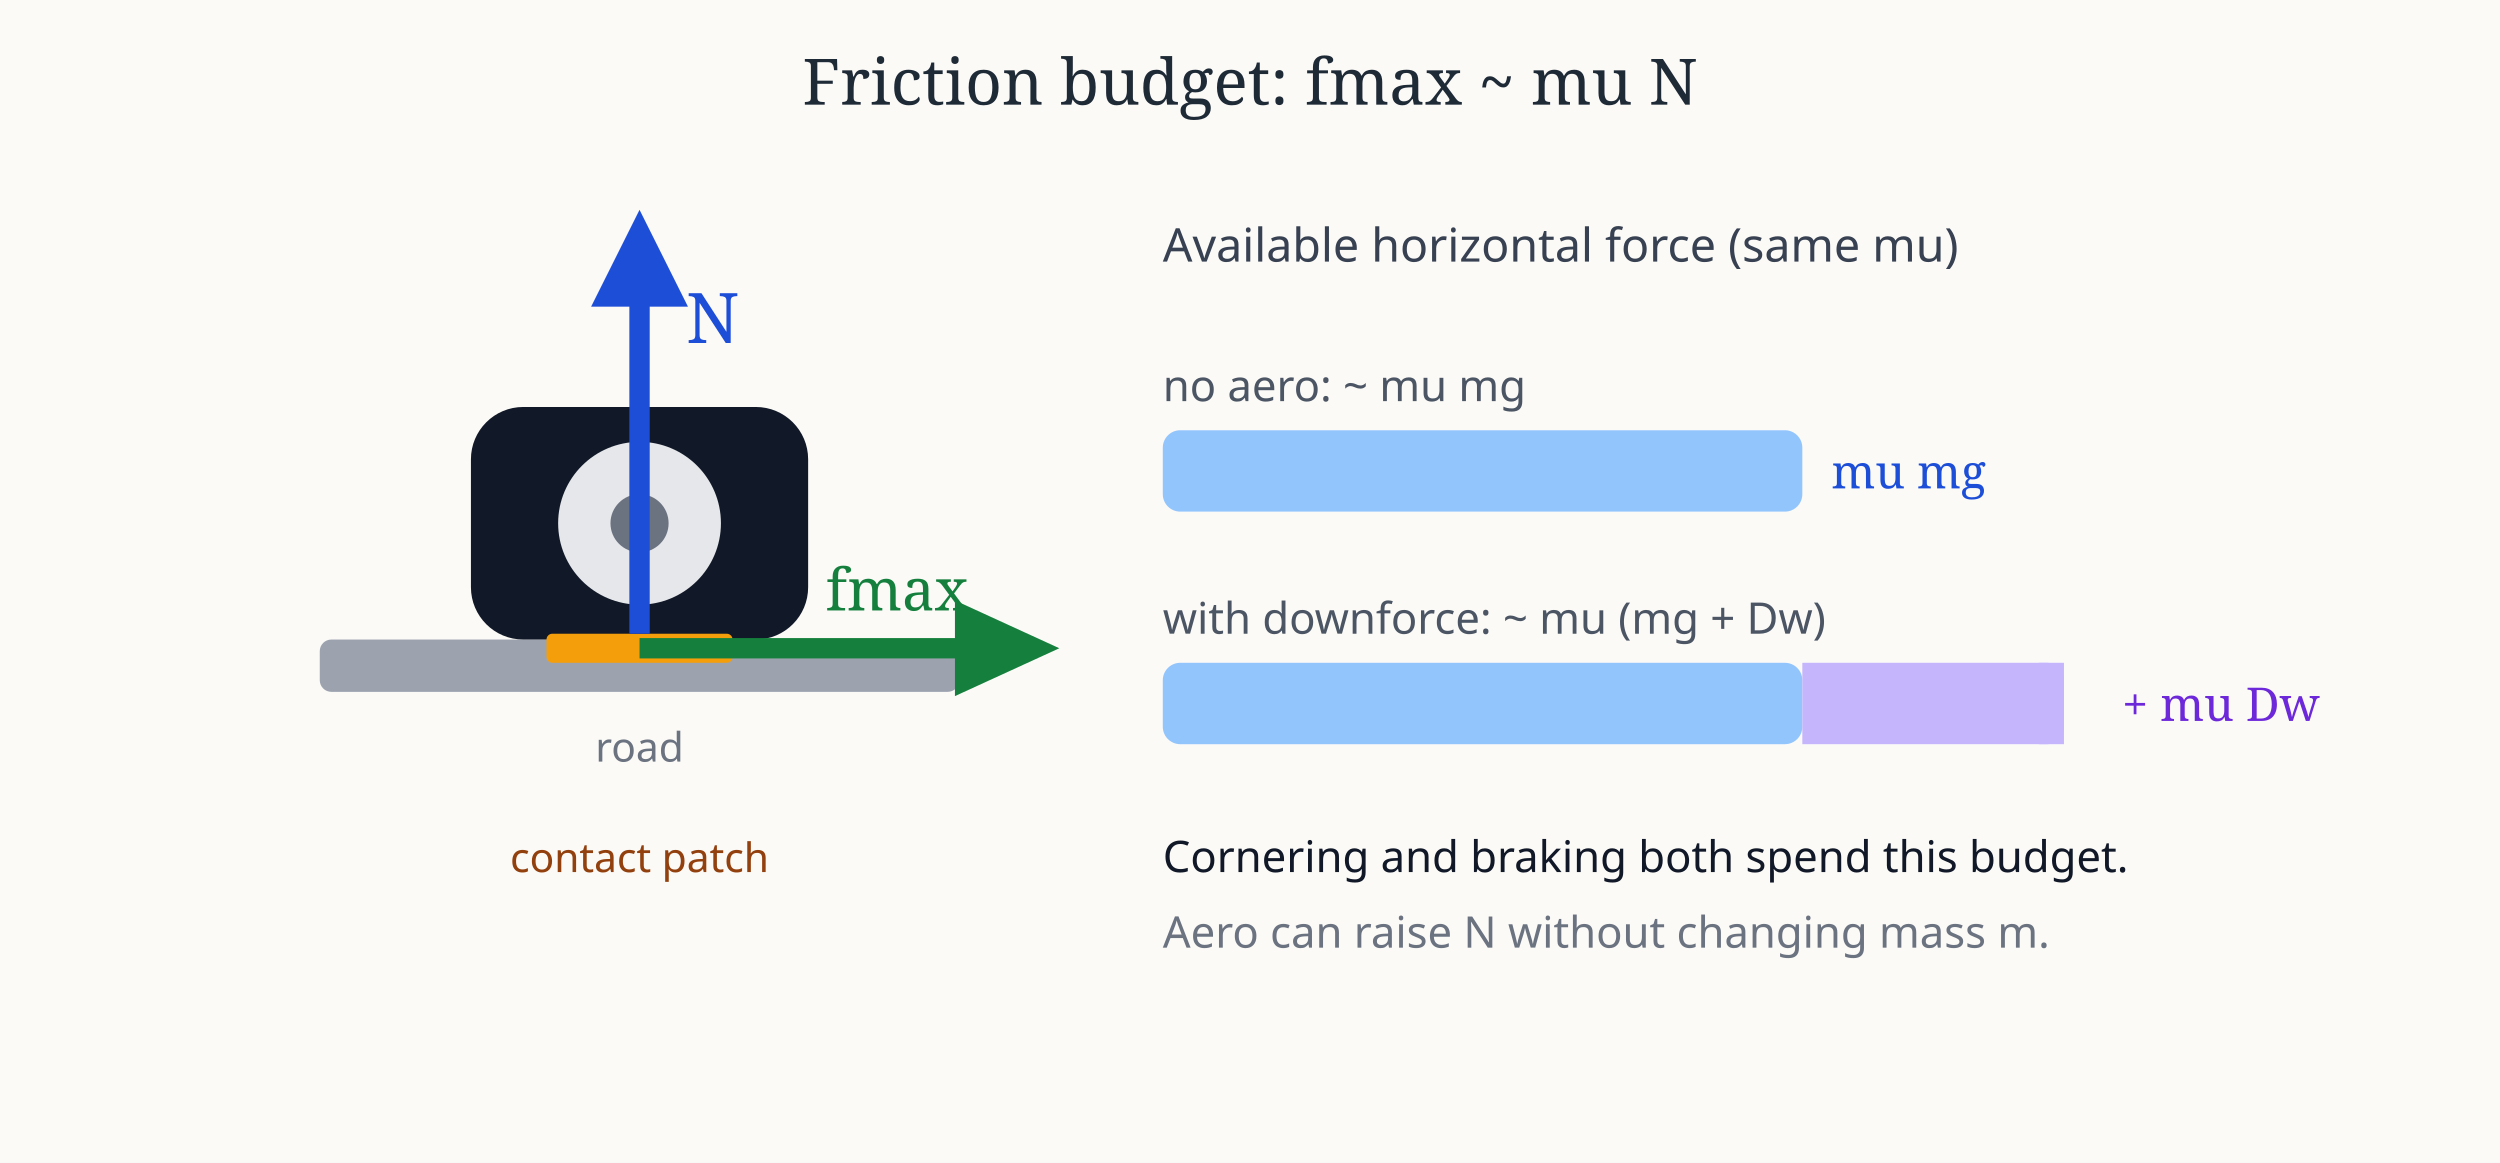
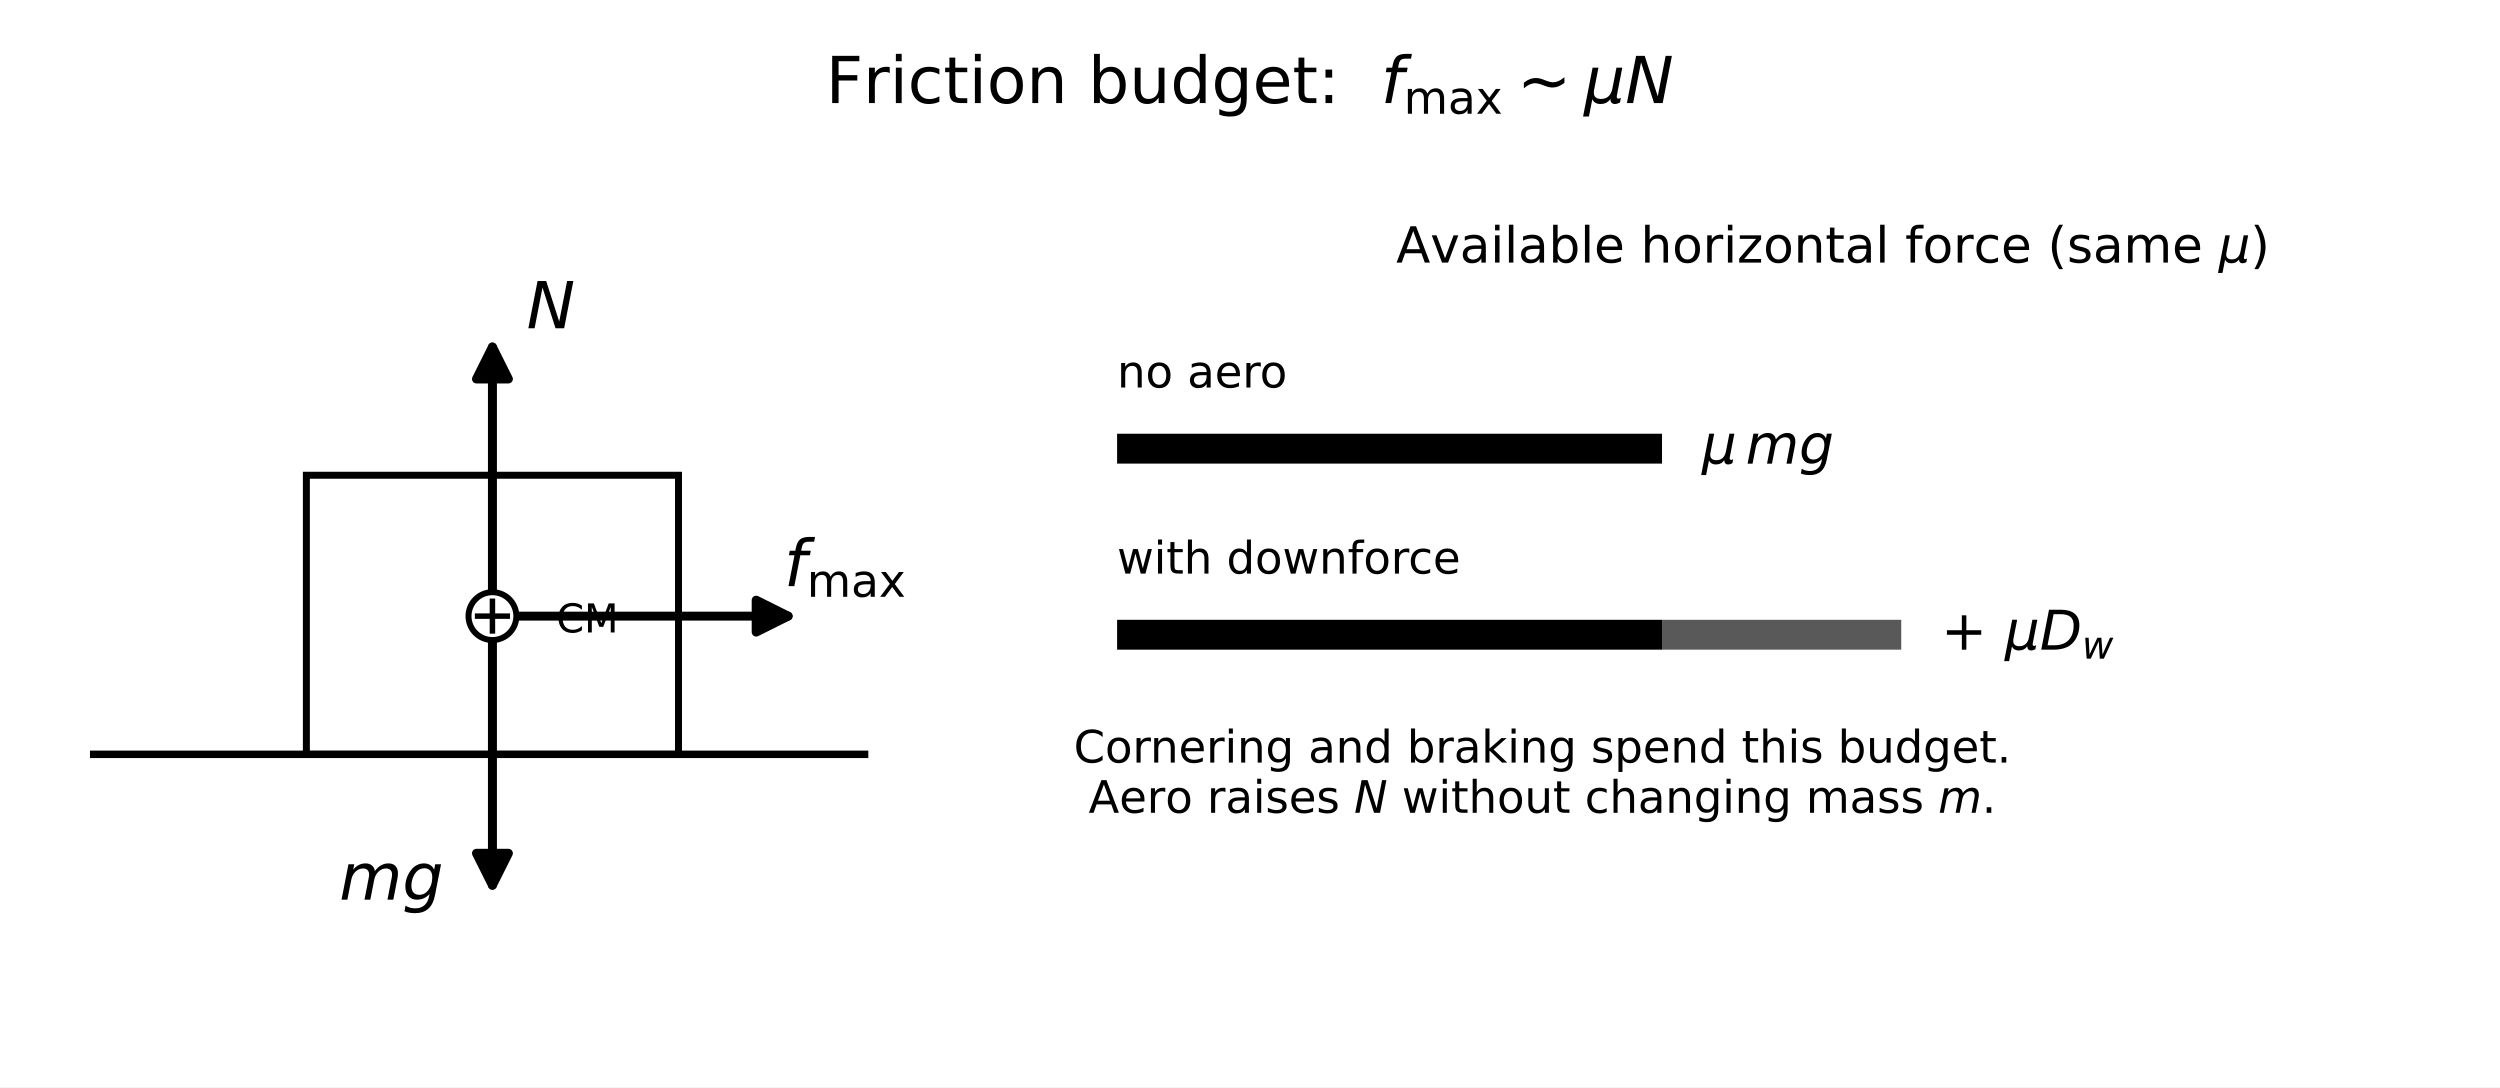
- <svg xmlns="http://www.w3.org/2000/svg" viewBox="0 0 860 400" role="img">
-   <rect width="860" height="400" fill="#fbfaf7" />
-   <text x="430" y="36" text-anchor="middle" font-family="Georgia, serif" font-size="22" fill="#1f2a37">Friction budget: fmax ~ mu N</text>
-   <g transform="translate(70,70)">
-     <rect x="40" y="150" width="220" height="18" rx="4" fill="#9ca3af" />
-     <text x="150" y="192" text-anchor="middle" font-family="system-ui, sans-serif" font-size="14" fill="#6b7280">road</text>
-     <rect x="92" y="70" width="116" height="80" rx="18" fill="#111827" />
-     <circle cx="150" cy="110" r="28" fill="#e5e7eb" />
-     <circle cx="150" cy="110" r="10" fill="#6b7280" />
-     <rect x="118" y="148" width="64" height="10" rx="2" fill="#f59e0b" />
-     <text x="150" y="230" text-anchor="middle" font-family="system-ui, sans-serif" font-size="14" fill="#92400e">contact patch</text>
-     <g stroke="#1d4ed8" stroke-width="7" fill="#1d4ed8">
-       <line x1="150" y1="148" x2="150" y2="28" />
-       <polygon points="150,10 139,32 161,32" />
+ <svg xmlns="http://www.w3.org/2000/svg" xmlns:xlink="http://www.w3.org/1999/xlink" width="501.48pt" height="218.102pt" viewBox="0 0 501.48 218.102" version="1.1">
+   <defs>
+     <style type="text/css">*{stroke-linejoin: round; stroke-linecap: butt}</style>
+   </defs>
+   <g id="figure_1">
+     <g id="patch_1">
+       <path d="M 0 218.102  L 501.48 218.102  L 501.48 0  L 0 0  z " style="fill: #ffffff" />
    </g>
-     <text x="166" y="48" font-family="Georgia, serif" font-size="24" fill="#1d4ed8">N</text>
-     <g stroke="#15803d" stroke-width="7" fill="#15803d">
-       <line x1="150" y1="153" x2="268" y2="153" />
-       <polygon points="286,153 262,142 262,164" />
+     <g id="axes_1">
+       <g id="line2d_1">
+         <path d="M 18.798 151.316  L 173.426 151.316  " clip-path="url(#pe8b1246be8)" style="fill: none; stroke: #000000; stroke-width: 1.5; stroke-linecap: square" />
+       </g>
+       <g id="patch_2">
+         <path d="M 61.454 151.316  L 136.102 151.316  L 136.102 95.33  L 61.454 95.33  L 61.454 151.316  z " clip-path="url(#pe8b1246be8)" style="fill: none; stroke: #000000; stroke-width: 1.4; stroke-linejoin: miter" />
+       </g>
+       <g id="line2d_2">
+         <path d="M 224.08 89.998  L 333.386 89.998  " clip-path="url(#pe8b1246be8)" style="fill: none; stroke: #000000; stroke-width: 6" />
+       </g>
+       <g id="line2d_3">
+         <path d="M 224.08 127.322  L 333.386 127.322  " clip-path="url(#pe8b1246be8)" style="fill: none; stroke: #000000; stroke-width: 6" />
+       </g>
+       <g id="line2d_4">
+         <path d="M 333.386 127.322  L 381.374 127.322  " clip-path="url(#pe8b1246be8)" style="fill: none; stroke: #595959; stroke-width: 6" />
+       </g>
+       <g id="text_1">
+         <g transform="translate(111.5748 126.8635) scale(0.08 -0.08)">
+           <defs>
+             <path id="DejaVuSans-43" d="M 4122 4306  L 4122 3641  Q 3803 3938 3442 4084  Q 3081 4231 2675 4231  Q 1875 4231 1450 3742  Q 1025 3253 1025 2328  Q 1025 1406 1450 917  Q 1875 428 2675 428  Q 3081 428 3442 575  Q 3803 722 4122 1019  L 4122 359  Q 3791 134 3420 21  Q 3050 -91 2638 -91  Q 1578 -91 968 557  Q 359 1206 359 2328  Q 359 3453 968 4101  Q 1578 4750 2638 4750  Q 3056 4750 3426 4639  Q 3797 4528 4122 4306  z " transform="scale(0.015625)" />
+             <path id="DejaVuSans-4d" d="M 628 4666  L 1569 4666  L 2759 1491  L 3956 4666  L 4897 4666  L 4897 0  L 4281 0  L 4281 4097  L 3078 897  L 2444 897  L 1241 4097  L 1241 0  L 628 0  L 628 4666  z " transform="scale(0.015625)" />
+           </defs>
+           <use xlink:href="#DejaVuSans-43" />
+           <use xlink:href="#DejaVuSans-4d" transform="translate(69.82422 0)" />
+         </g>
+       </g>
+       <g id="text_2">
+         <g transform="translate(280.066 52.674) scale(0.1 -0.1)">
+           <defs>
+             <path id="DejaVuSans-41" d="M 2188 4044  L 1331 1722  L 3047 1722  L 2188 4044  z M 1831 4666  L 2547 4666  L 4325 0  L 3669 0  L 3244 1197  L 1141 1197  L 716 0  L 50 0  L 1831 4666  z " transform="scale(0.015625)" />
+             <path id="DejaVuSans-76" d="M 191 3500  L 800 3500  L 1894 563  L 2988 3500  L 3597 3500  L 2284 0  L 1503 0  L 191 3500  z " transform="scale(0.015625)" />
+             <path id="DejaVuSans-61" d="M 2194 1759  Q 1497 1759 1228 1600  Q 959 1441 959 1056  Q 959 750 1161 570  Q 1363 391 1709 391  Q 2188 391 2477 730  Q 2766 1069 2766 1631  L 2766 1759  L 2194 1759  z M 3341 1997  L 3341 0  L 2766 0  L 2766 531  Q 2569 213 2275 61  Q 1981 -91 1556 -91  Q 1019 -91 701 211  Q 384 513 384 1019  Q 384 1609 779 1909  Q 1175 2209 1959 2209  L 2766 2209  L 2766 2266  Q 2766 2663 2505 2880  Q 2244 3097 1772 3097  Q 1472 3097 1187 3025  Q 903 2953 641 2809  L 641 3341  Q 956 3463 1253 3523  Q 1550 3584 1831 3584  Q 2591 3584 2966 3190  Q 3341 2797 3341 1997  z " transform="scale(0.015625)" />
+             <path id="DejaVuSans-69" d="M 603 3500  L 1178 3500  L 1178 0  L 603 0  L 603 3500  z M 603 4863  L 1178 4863  L 1178 4134  L 603 4134  L 603 4863  z " transform="scale(0.015625)" />
+             <path id="DejaVuSans-6c" d="M 603 4863  L 1178 4863  L 1178 0  L 603 0  L 603 4863  z " transform="scale(0.015625)" />
+             <path id="DejaVuSans-62" d="M 3116 1747  Q 3116 2381 2855 2742  Q 2594 3103 2138 3103  Q 1681 3103 1420 2742  Q 1159 2381 1159 1747  Q 1159 1113 1420 752  Q 1681 391 2138 391  Q 2594 391 2855 752  Q 3116 1113 3116 1747  z M 1159 2969  Q 1341 3281 1617 3432  Q 1894 3584 2278 3584  Q 2916 3584 3314 3078  Q 3713 2572 3713 1747  Q 3713 922 3314 415  Q 2916 -91 2278 -91  Q 1894 -91 1617 61  Q 1341 213 1159 525  L 1159 0  L 581 0  L 581 4863  L 1159 4863  L 1159 2969  z " transform="scale(0.015625)" />
+             <path id="DejaVuSans-65" d="M 3597 1894  L 3597 1613  L 953 1613  Q 991 1019 1311 708  Q 1631 397 2203 397  Q 2534 397 2845 478  Q 3156 559 3463 722  L 3463 178  Q 3153 47 2828 -22  Q 2503 -91 2169 -91  Q 1331 -91 842 396  Q 353 884 353 1716  Q 353 2575 817 3079  Q 1281 3584 2069 3584  Q 2775 3584 3186 3129  Q 3597 2675 3597 1894  z M 3022 2063  Q 3016 2534 2758 2815  Q 2500 3097 2075 3097  Q 1594 3097 1305 2825  Q 1016 2553 972 2059  L 3022 2063  z " transform="scale(0.015625)" />
+             <path id="DejaVuSans-20" transform="scale(0.015625)" />
+             <path id="DejaVuSans-68" d="M 3513 2113  L 3513 0  L 2938 0  L 2938 2094  Q 2938 2591 2744 2837  Q 2550 3084 2163 3084  Q 1697 3084 1428 2787  Q 1159 2491 1159 1978  L 1159 0  L 581 0  L 581 4863  L 1159 4863  L 1159 2956  Q 1366 3272 1645 3428  Q 1925 3584 2291 3584  Q 2894 3584 3203 3211  Q 3513 2838 3513 2113  z " transform="scale(0.015625)" />
+             <path id="DejaVuSans-6f" d="M 1959 3097  Q 1497 3097 1228 2736  Q 959 2375 959 1747  Q 959 1119 1226 758  Q 1494 397 1959 397  Q 2419 397 2687 759  Q 2956 1122 2956 1747  Q 2956 2369 2687 2733  Q 2419 3097 1959 3097  z M 1959 3584  Q 2709 3584 3137 3096  Q 3566 2609 3566 1747  Q 3566 888 3137 398  Q 2709 -91 1959 -91  Q 1206 -91 779 398  Q 353 888 353 1747  Q 353 2609 779 3096  Q 1206 3584 1959 3584  z " transform="scale(0.015625)" />
+             <path id="DejaVuSans-72" d="M 2631 2963  Q 2534 3019 2420 3045  Q 2306 3072 2169 3072  Q 1681 3072 1420 2755  Q 1159 2438 1159 1844  L 1159 0  L 581 0  L 581 3500  L 1159 3500  L 1159 2956  Q 1341 3275 1631 3429  Q 1922 3584 2338 3584  Q 2397 3584 2469 3576  Q 2541 3569 2628 3553  L 2631 2963  z " transform="scale(0.015625)" />
+             <path id="DejaVuSans-7a" d="M 353 3500  L 3084 3500  L 3084 2975  L 922 459  L 3084 459  L 3084 0  L 275 0  L 275 525  L 2438 3041  L 353 3041  L 353 3500  z " transform="scale(0.015625)" />
+             <path id="DejaVuSans-6e" d="M 3513 2113  L 3513 0  L 2938 0  L 2938 2094  Q 2938 2591 2744 2837  Q 2550 3084 2163 3084  Q 1697 3084 1428 2787  Q 1159 2491 1159 1978  L 1159 0  L 581 0  L 581 3500  L 1159 3500  L 1159 2956  Q 1366 3272 1645 3428  Q 1925 3584 2291 3584  Q 2894 3584 3203 3211  Q 3513 2838 3513 2113  z " transform="scale(0.015625)" />
+             <path id="DejaVuSans-74" d="M 1172 4494  L 1172 3500  L 2356 3500  L 2356 3053  L 1172 3053  L 1172 1153  Q 1172 725 1289 603  Q 1406 481 1766 481  L 2356 481  L 2356 0  L 1766 0  Q 1100 0 847 248  Q 594 497 594 1153  L 594 3053  L 172 3053  L 172 3500  L 594 3500  L 594 4494  L 1172 4494  z " transform="scale(0.015625)" />
+             <path id="DejaVuSans-66" d="M 2375 4863  L 2375 4384  L 1825 4384  Q 1516 4384 1395 4259  Q 1275 4134 1275 3809  L 1275 3500  L 2222 3500  L 2222 3053  L 1275 3053  L 1275 0  L 697 0  L 697 3053  L 147 3053  L 147 3500  L 697 3500  L 697 3744  Q 697 4328 969 4595  Q 1241 4863 1831 4863  L 2375 4863  z " transform="scale(0.015625)" />
+             <path id="DejaVuSans-63" d="M 3122 3366  L 3122 2828  Q 2878 2963 2633 3030  Q 2388 3097 2138 3097  Q 1578 3097 1268 2742  Q 959 2388 959 1747  Q 959 1106 1268 751  Q 1578 397 2138 397  Q 2388 397 2633 464  Q 2878 531 3122 666  L 3122 134  Q 2881 22 2623 -34  Q 2366 -91 2075 -91  Q 1284 -91 818 406  Q 353 903 353 1747  Q 353 2603 823 3093  Q 1294 3584 2113 3584  Q 2378 3584 2631 3529  Q 2884 3475 3122 3366  z " transform="scale(0.015625)" />
+             <path id="DejaVuSans-28" d="M 1984 4856  Q 1566 4138 1362 3434  Q 1159 2731 1159 2009  Q 1159 1288 1364 580  Q 1569 -128 1984 -844  L 1484 -844  Q 1016 -109 783 600  Q 550 1309 550 2009  Q 550 2706 781 3412  Q 1013 4119 1484 4856  L 1984 4856  z " transform="scale(0.015625)" />
+             <path id="DejaVuSans-73" d="M 2834 3397  L 2834 2853  Q 2591 2978 2328 3040  Q 2066 3103 1784 3103  Q 1356 3103 1142 2972  Q 928 2841 928 2578  Q 928 2378 1081 2264  Q 1234 2150 1697 2047  L 1894 2003  Q 2506 1872 2764 1633  Q 3022 1394 3022 966  Q 3022 478 2636 193  Q 2250 -91 1575 -91  Q 1294 -91 989 -36  Q 684 19 347 128  L 347 722  Q 666 556 975 473  Q 1284 391 1588 391  Q 1994 391 2212 530  Q 2431 669 2431 922  Q 2431 1156 2273 1281  Q 2116 1406 1581 1522  L 1381 1569  Q 847 1681 609 1914  Q 372 2147 372 2553  Q 372 3047 722 3315  Q 1072 3584 1716 3584  Q 2034 3584 2315 3537  Q 2597 3491 2834 3397  z " transform="scale(0.015625)" />
+             <path id="DejaVuSans-6d" d="M 3328 2828  Q 3544 3216 3844 3400  Q 4144 3584 4550 3584  Q 5097 3584 5394 3201  Q 5691 2819 5691 2113  L 5691 0  L 5113 0  L 5113 2094  Q 5113 2597 4934 2840  Q 4756 3084 4391 3084  Q 3944 3084 3684 2787  Q 3425 2491 3425 1978  L 3425 0  L 2847 0  L 2847 2094  Q 2847 2600 2669 2842  Q 2491 3084 2119 3084  Q 1678 3084 1418 2786  Q 1159 2488 1159 1978  L 1159 0  L 581 0  L 581 3500  L 1159 3500  L 1159 2956  Q 1356 3278 1631 3431  Q 1906 3584 2284 3584  Q 2666 3584 2933 3390  Q 3200 3197 3328 2828  z " transform="scale(0.015625)" />
+             <path id="DejaVuSans-Oblique-3bc" d="M -84 -1331  L 856 3500  L 1434 3500  L 1009 1322  Q 997 1256 987 1175  Q 978 1094 978 1013  Q 978 722 1161 565  Q 1344 409 1684 409  Q 2147 409 2431 671  Q 2716 934 2816 1459  L 3213 3500  L 3788 3500  L 3266 809  Q 3253 750 3248 706  Q 3244 663 3244 628  Q 3244 531 3283 486  Q 3322 441 3406 441  Q 3438 441 3492 456  Q 3547 472 3647 513  L 3559 50  Q 3422 -19 3297 -55  Q 3172 -91 3053 -91  Q 2847 -91 2730 40  Q 2613 172 2613 403  Q 2438 153 2195 31  Q 1953 -91 1625 -91  Q 1334 -91 1117 43  Q 900 178 831 397  L 494 -1331  L -84 -1331  z " transform="scale(0.015625)" />
+             <path id="DejaVuSans-29" d="M 513 4856  L 1013 4856  Q 1481 4119 1714 3412  Q 1947 2706 1947 2009  Q 1947 1309 1714 600  Q 1481 -109 1013 -844  L 513 -844  Q 928 -128 1133 580  Q 1338 1288 1338 2009  Q 1338 2731 1133 3434  Q 928 4138 513 4856  z " transform="scale(0.015625)" />
+           </defs>
+           <use xlink:href="#DejaVuSans-41" transform="translate(0 0.015625)" />
+           <use xlink:href="#DejaVuSans-76" transform="translate(68.4082 0.015625)" />
+           <use xlink:href="#DejaVuSans-61" transform="translate(127.5879 0.015625)" />
+           <use xlink:href="#DejaVuSans-69" transform="translate(188.8672 0.015625)" />
+           <use xlink:href="#DejaVuSans-6c" transform="translate(216.6504 0.015625)" />
+           <use xlink:href="#DejaVuSans-61" transform="translate(244.4336 0.015625)" />
+           <use xlink:href="#DejaVuSans-62" transform="translate(305.7129 0.015625)" />
+           <use xlink:href="#DejaVuSans-6c" transform="translate(369.1895 0.015625)" />
+           <use xlink:href="#DejaVuSans-65" transform="translate(396.9727 0.015625)" />
+           <use xlink:href="#DejaVuSans-20" transform="translate(458.4961 0.015625)" />
+           <use xlink:href="#DejaVuSans-68" transform="translate(490.2832 0.015625)" />
+           <use xlink:href="#DejaVuSans-6f" transform="translate(553.6621 0.015625)" />
+           <use xlink:href="#DejaVuSans-72" transform="translate(614.8438 0.015625)" />
+           <use xlink:href="#DejaVuSans-69" transform="translate(655.957 0.015625)" />
+           <use xlink:href="#DejaVuSans-7a" transform="translate(683.7402 0.015625)" />
+           <use xlink:href="#DejaVuSans-6f" transform="translate(736.2305 0.015625)" />
+           <use xlink:href="#DejaVuSans-6e" transform="translate(797.4121 0.015625)" />
+           <use xlink:href="#DejaVuSans-74" transform="translate(860.791 0.015625)" />
+           <use xlink:href="#DejaVuSans-61" transform="translate(900 0.015625)" />
+           <use xlink:href="#DejaVuSans-6c" transform="translate(961.2793 0.015625)" />
+           <use xlink:href="#DejaVuSans-20" transform="translate(989.0625 0.015625)" />
+           <use xlink:href="#DejaVuSans-66" transform="translate(1020.85 0.015625)" />
+           <use xlink:href="#DejaVuSans-6f" transform="translate(1056.055 0.015625)" />
+           <use xlink:href="#DejaVuSans-72" transform="translate(1117.236 0.015625)" />
+           <use xlink:href="#DejaVuSans-63" transform="translate(1158.35 0.015625)" />
+           <use xlink:href="#DejaVuSans-65" transform="translate(1213.33 0.015625)" />
+           <use xlink:href="#DejaVuSans-20" transform="translate(1274.854 0.015625)" />
+           <use xlink:href="#DejaVuSans-28" transform="translate(1306.641 0.015625)" />
+           <use xlink:href="#DejaVuSans-73" transform="translate(1345.654 0.015625)" />
+           <use xlink:href="#DejaVuSans-61" transform="translate(1397.754 0.015625)" />
+           <use xlink:href="#DejaVuSans-6d" transform="translate(1459.033 0.015625)" />
+           <use xlink:href="#DejaVuSans-65" transform="translate(1556.445 0.015625)" />
+           <use xlink:href="#DejaVuSans-20" transform="translate(1617.969 0.015625)" />
+           <use xlink:href="#DejaVuSans-Oblique-3bc" transform="translate(1649.756 0.015625)" />
+           <use xlink:href="#DejaVuSans-29" transform="translate(1713.379 0.015625)" />
+         </g>
+       </g>
+       <g id="text_3">
+         <g transform="translate(341.384 93.01097) scale(0.11 -0.11)">
+           <defs>
+             <path id="DejaVuSans-Oblique-6d" d="M 5747 2113  L 5338 0  L 4763 0  L 5166 2094  Q 5191 2228 5203 2325  Q 5216 2422 5216 2491  Q 5216 2772 5059 2928  Q 4903 3084 4622 3084  Q 4203 3084 3875 2770  Q 3547 2456 3450 1953  L 3066 0  L 2491 0  L 2900 2094  Q 2925 2209 2937 2307  Q 2950 2406 2950 2484  Q 2950 2769 2794 2926  Q 2638 3084 2363 3084  Q 1938 3084 1609 2770  Q 1281 2456 1184 1953  L 800 0  L 225 0  L 909 3500  L 1484 3500  L 1375 2956  Q 1609 3263 1923 3423  Q 2238 3584 2597 3584  Q 2978 3584 3223 3384  Q 3469 3184 3519 2828  Q 3781 3197 4126 3390  Q 4472 3584 4856 3584  Q 5306 3584 5551 3325  Q 5797 3066 5797 2591  Q 5797 2488 5784 2364  Q 5772 2241 5747 2113  z " transform="scale(0.015625)" />
+             <path id="DejaVuSans-Oblique-67" d="M 3816 3500  L 3219 434  Q 3047 -456 2561 -893  Q 2075 -1331 1253 -1331  Q 950 -1331 690 -1286  Q 431 -1241 206 -1147  L 313 -588  Q 525 -725 762 -790  Q 1000 -856 1269 -856  Q 1816 -856 2167 -557  Q 2519 -259 2631 300  L 2681 563  Q 2441 288 2122 144  Q 1803 0 1434 0  Q 903 0 598 351  Q 294 703 294 1319  Q 294 1803 478 2267  Q 663 2731 997 3091  Q 1219 3328 1514 3456  Q 1809 3584 2131 3584  Q 2484 3584 2746 3420  Q 3009 3256 3138 2956  L 3238 3500  L 3816 3500  z M 2950 2216  Q 2950 2641 2750 2872  Q 2550 3103 2181 3103  Q 1953 3103 1747 3012  Q 1541 2922 1394 2759  Q 1156 2491 1023 2127  Q 891 1763 891 1375  Q 891 944 1092 712  Q 1294 481 1672 481  Q 2219 481 2584 976  Q 2950 1472 2950 2216  z " transform="scale(0.015625)" />
+           </defs>
+           <use xlink:href="#DejaVuSans-Oblique-3bc" />
+           <use xlink:href="#DejaVuSans-Oblique-6d" transform="translate(79.85872 0)" />
+           <use xlink:href="#DejaVuSans-Oblique-67" transform="translate(177.2708 0)" />
+         </g>
+       </g>
+       <g id="text_4">
+         <g transform="translate(224.08 77.7344) scale(0.09 -0.09)">
+           <use xlink:href="#DejaVuSans-6e" />
+           <use xlink:href="#DejaVuSans-6f" transform="translate(63.37891 0)" />
+           <use xlink:href="#DejaVuSans-20" transform="translate(124.5605 0)" />
+           <use xlink:href="#DejaVuSans-61" transform="translate(156.3477 0)" />
+           <use xlink:href="#DejaVuSans-65" transform="translate(217.627 0)" />
+           <use xlink:href="#DejaVuSans-72" transform="translate(279.1504 0)" />
+           <use xlink:href="#DejaVuSans-6f" transform="translate(318.0137 0)" />
+         </g>
+       </g>
+       <g id="text_5">
+         <g transform="translate(389.372 130.335) scale(0.11 -0.11)">
+           <defs>
+             <path id="DejaVuSans-2b" d="M 2944 4013  L 2944 2272  L 4684 2272  L 4684 1741  L 2944 1741  L 2944 0  L 2419 0  L 2419 1741  L 678 1741  L 678 2272  L 2419 2272  L 2419 4013  L 2944 4013  z " transform="scale(0.015625)" />
+             <path id="DejaVuSans-Oblique-44" d="M 1081 4666  L 2438 4666  Q 3519 4666 4070 4208  Q 4622 3750 4622 2847  Q 4622 2250 4412 1698  Q 4203 1147 3834 769  Q 3463 381 2891 190  Q 2319 0 1538 0  L 172 0  L 1081 4666  z M 1613 4147  L 909 519  L 1734 519  Q 2794 519 3375 1128  Q 3956 1738 3956 2847  Q 3956 3519 3581 3833  Q 3206 4147 2406 4147  L 1613 4147  z " transform="scale(0.015625)" />
+             <path id="DejaVuSans-Oblique-77" d="M 544 3500  L 1113 3500  L 1259 684  L 2566 3500  L 3231 3500  L 3425 684  L 4666 3500  L 5241 3500  L 3641 0  L 2969 0  L 2797 2900  L 1459 0  L 781 0  L 544 3500  z " transform="scale(0.015625)" />
+           </defs>
+           <use xlink:href="#DejaVuSans-2b" transform="translate(0 0.09375)" />
+           <use xlink:href="#DejaVuSans-Oblique-3bc" transform="translate(116.2594 0.09375)" />
+           <use xlink:href="#DejaVuSans-Oblique-44" transform="translate(179.8825 0.09375)" />
+           <use xlink:href="#DejaVuSans-Oblique-77" transform="translate(256.8844 -16.3125) scale(0.7)" />
+         </g>
+       </g>
+       <g id="text_6">
+         <g transform="translate(224.08 115.0584) scale(0.09 -0.09)">
+           <defs>
+             <path id="DejaVuSans-77" d="M 269 3500  L 844 3500  L 1563 769  L 2278 3500  L 2956 3500  L 3675 769  L 4391 3500  L 4966 3500  L 4050 0  L 3372 0  L 2619 2869  L 1863 0  L 1184 0  L 269 3500  z " transform="scale(0.015625)" />
+             <path id="DejaVuSans-64" d="M 2906 2969  L 2906 4863  L 3481 4863  L 3481 0  L 2906 0  L 2906 525  Q 2725 213 2448 61  Q 2172 -91 1784 -91  Q 1150 -91 751 415  Q 353 922 353 1747  Q 353 2572 751 3078  Q 1150 3584 1784 3584  Q 2172 3584 2448 3432  Q 2725 3281 2906 2969  z M 947 1747  Q 947 1113 1208 752  Q 1469 391 1925 391  Q 2381 391 2643 752  Q 2906 1113 2906 1747  Q 2906 2381 2643 2742  Q 2381 3103 1925 3103  Q 1469 3103 1208 2742  Q 947 2381 947 1747  z " transform="scale(0.015625)" />
+           </defs>
+           <use xlink:href="#DejaVuSans-77" />
+           <use xlink:href="#DejaVuSans-69" transform="translate(81.78711 0)" />
+           <use xlink:href="#DejaVuSans-74" transform="translate(109.5703 0)" />
+           <use xlink:href="#DejaVuSans-68" transform="translate(148.7793 0)" />
+           <use xlink:href="#DejaVuSans-20" transform="translate(212.1582 0)" />
+           <use xlink:href="#DejaVuSans-64" transform="translate(243.9453 0)" />
+           <use xlink:href="#DejaVuSans-6f" transform="translate(307.4219 0)" />
+           <use xlink:href="#DejaVuSans-77" transform="translate(368.6035 0)" />
+           <use xlink:href="#DejaVuSans-6e" transform="translate(450.3906 0)" />
+           <use xlink:href="#DejaVuSans-66" transform="translate(513.7695 0)" />
+           <use xlink:href="#DejaVuSans-6f" transform="translate(548.9746 0)" />
+           <use xlink:href="#DejaVuSans-72" transform="translate(610.1562 0)" />
+           <use xlink:href="#DejaVuSans-63" transform="translate(649.0195 0)" />
+           <use xlink:href="#DejaVuSans-65" transform="translate(704 0)" />
+         </g>
+       </g>
+       <g id="text_7">
+         <g transform="translate(215.375 152.9667) scale(0.09 -0.09)">
+           <defs>
+             <path id="DejaVuSans-67" d="M 2906 1791  Q 2906 2416 2648 2759  Q 2391 3103 1925 3103  Q 1463 3103 1205 2759  Q 947 2416 947 1791  Q 947 1169 1205 825  Q 1463 481 1925 481  Q 2391 481 2648 825  Q 2906 1169 2906 1791  z M 3481 434  Q 3481 -459 3084 -895  Q 2688 -1331 1869 -1331  Q 1566 -1331 1297 -1286  Q 1028 -1241 775 -1147  L 775 -588  Q 1028 -725 1275 -790  Q 1522 -856 1778 -856  Q 2344 -856 2625 -561  Q 2906 -266 2906 331  L 2906 616  Q 2728 306 2450 153  Q 2172 0 1784 0  Q 1141 0 747 490  Q 353 981 353 1791  Q 353 2603 747 3093  Q 1141 3584 1784 3584  Q 2172 3584 2450 3431  Q 2728 3278 2906 2969  L 2906 3500  L 3481 3500  L 3481 434  z " transform="scale(0.015625)" />
+             <path id="DejaVuSans-6b" d="M 581 4863  L 1159 4863  L 1159 1991  L 2875 3500  L 3609 3500  L 1753 1863  L 3688 0  L 2938 0  L 1159 1709  L 1159 0  L 581 0  L 581 4863  z " transform="scale(0.015625)" />
+             <path id="DejaVuSans-70" d="M 1159 525  L 1159 -1331  L 581 -1331  L 581 3500  L 1159 3500  L 1159 2969  Q 1341 3281 1617 3432  Q 1894 3584 2278 3584  Q 2916 3584 3314 3078  Q 3713 2572 3713 1747  Q 3713 922 3314 415  Q 2916 -91 2278 -91  Q 1894 -91 1617 61  Q 1341 213 1159 525  z M 3116 1747  Q 3116 2381 2855 2742  Q 2594 3103 2138 3103  Q 1681 3103 1420 2742  Q 1159 2381 1159 1747  Q 1159 1113 1420 752  Q 1681 391 2138 391  Q 2594 391 2855 752  Q 3116 1113 3116 1747  z " transform="scale(0.015625)" />
+             <path id="DejaVuSans-75" d="M 544 1381  L 544 3500  L 1119 3500  L 1119 1403  Q 1119 906 1312 657  Q 1506 409 1894 409  Q 2359 409 2629 706  Q 2900 1003 2900 1516  L 2900 3500  L 3475 3500  L 3475 0  L 2900 0  L 2900 538  Q 2691 219 2414 64  Q 2138 -91 1772 -91  Q 1169 -91 856 284  Q 544 659 544 1381  z M 1991 3584  L 1991 3584  z " transform="scale(0.015625)" />
+             <path id="DejaVuSans-2e" d="M 684 794  L 1344 794  L 1344 0  L 684 0  L 684 794  z " transform="scale(0.015625)" />
+           </defs>
+           <use xlink:href="#DejaVuSans-43" />
+           <use xlink:href="#DejaVuSans-6f" transform="translate(69.82422 0)" />
+           <use xlink:href="#DejaVuSans-72" transform="translate(131.0059 0)" />
+           <use xlink:href="#DejaVuSans-6e" transform="translate(170.3691 0)" />
+           <use xlink:href="#DejaVuSans-65" transform="translate(233.748 0)" />
+           <use xlink:href="#DejaVuSans-72" transform="translate(295.2715 0)" />
+           <use xlink:href="#DejaVuSans-69" transform="translate(336.3848 0)" />
+           <use xlink:href="#DejaVuSans-6e" transform="translate(364.168 0)" />
+           <use xlink:href="#DejaVuSans-67" transform="translate(427.5469 0)" />
+           <use xlink:href="#DejaVuSans-20" transform="translate(491.0234 0)" />
+           <use xlink:href="#DejaVuSans-61" transform="translate(522.8105 0)" />
+           <use xlink:href="#DejaVuSans-6e" transform="translate(584.0898 0)" />
+           <use xlink:href="#DejaVuSans-64" transform="translate(647.4688 0)" />
+           <use xlink:href="#DejaVuSans-20" transform="translate(710.9453 0)" />
+           <use xlink:href="#DejaVuSans-62" transform="translate(742.7324 0)" />
+           <use xlink:href="#DejaVuSans-72" transform="translate(806.209 0)" />
+           <use xlink:href="#DejaVuSans-61" transform="translate(847.3223 0)" />
+           <use xlink:href="#DejaVuSans-6b" transform="translate(908.6016 0)" />
+           <use xlink:href="#DejaVuSans-69" transform="translate(966.5117 0)" />
+           <use xlink:href="#DejaVuSans-6e" transform="translate(994.2949 0)" />
+           <use xlink:href="#DejaVuSans-67" transform="translate(1057.674 0)" />
+           <use xlink:href="#DejaVuSans-20" transform="translate(1121.15 0)" />
+           <use xlink:href="#DejaVuSans-73" transform="translate(1152.938 0)" />
+           <use xlink:href="#DejaVuSans-70" transform="translate(1205.037 0)" />
+           <use xlink:href="#DejaVuSans-65" transform="translate(1268.514 0)" />
+           <use xlink:href="#DejaVuSans-6e" transform="translate(1330.037 0)" />
+           <use xlink:href="#DejaVuSans-64" transform="translate(1393.416 0)" />
+           <use xlink:href="#DejaVuSans-20" transform="translate(1456.893 0)" />
+           <use xlink:href="#DejaVuSans-74" transform="translate(1488.68 0)" />
+           <use xlink:href="#DejaVuSans-68" transform="translate(1527.889 0)" />
+           <use xlink:href="#DejaVuSans-69" transform="translate(1591.268 0)" />
+           <use xlink:href="#DejaVuSans-73" transform="translate(1619.051 0)" />
+           <use xlink:href="#DejaVuSans-20" transform="translate(1671.15 0)" />
+           <use xlink:href="#DejaVuSans-62" transform="translate(1702.938 0)" />
+           <use xlink:href="#DejaVuSans-75" transform="translate(1766.414 0)" />
+           <use xlink:href="#DejaVuSans-64" transform="translate(1829.793 0)" />
+           <use xlink:href="#DejaVuSans-67" transform="translate(1893.27 0)" />
+           <use xlink:href="#DejaVuSans-65" transform="translate(1956.746 0)" />
+           <use xlink:href="#DejaVuSans-74" transform="translate(2018.27 0)" />
+           <use xlink:href="#DejaVuSans-2e" transform="translate(2057.479 0)" />
+         </g>
+         <g transform="translate(218.357 163.0464) scale(0.09 -0.09)">
+           <defs>
+             <path id="DejaVuSans-Oblique-4e" d="M 1081 4666  L 1931 4666  L 3219 666  L 4000 4666  L 4616 4666  L 3706 0  L 2853 0  L 1569 4025  L 788 0  L 172 0  L 1081 4666  z " transform="scale(0.015625)" />
+           </defs>
+           <use xlink:href="#DejaVuSans-41" transform="translate(0 0.015625)" />
+           <use xlink:href="#DejaVuSans-65" transform="translate(68.4082 0.015625)" />
+           <use xlink:href="#DejaVuSans-72" transform="translate(129.9316 0.015625)" />
+           <use xlink:href="#DejaVuSans-6f" transform="translate(171.0449 0.015625)" />
+           <use xlink:href="#DejaVuSans-20" transform="translate(232.2266 0.015625)" />
+           <use xlink:href="#DejaVuSans-72" transform="translate(264.0137 0.015625)" />
+           <use xlink:href="#DejaVuSans-61" transform="translate(305.127 0.015625)" />
+           <use xlink:href="#DejaVuSans-69" transform="translate(366.4062 0.015625)" />
+           <use xlink:href="#DejaVuSans-73" transform="translate(394.1895 0.015625)" />
+           <use xlink:href="#DejaVuSans-65" transform="translate(446.2891 0.015625)" />
+           <use xlink:href="#DejaVuSans-73" transform="translate(507.8125 0.015625)" />
+           <use xlink:href="#DejaVuSans-20" transform="translate(559.9121 0.015625)" />
+           <use xlink:href="#DejaVuSans-Oblique-4e" transform="translate(591.6992 0.015625)" />
+           <use xlink:href="#DejaVuSans-20" transform="translate(666.5039 0.015625)" />
+           <use xlink:href="#DejaVuSans-77" transform="translate(698.291 0.015625)" />
+           <use xlink:href="#DejaVuSans-69" transform="translate(780.0781 0.015625)" />
+           <use xlink:href="#DejaVuSans-74" transform="translate(807.8613 0.015625)" />
+           <use xlink:href="#DejaVuSans-68" transform="translate(847.0703 0.015625)" />
+           <use xlink:href="#DejaVuSans-6f" transform="translate(910.4492 0.015625)" />
+           <use xlink:href="#DejaVuSans-75" transform="translate(971.6309 0.015625)" />
+           <use xlink:href="#DejaVuSans-74" transform="translate(1035.01 0.015625)" />
+           <use xlink:href="#DejaVuSans-20" transform="translate(1074.219 0.015625)" />
+           <use xlink:href="#DejaVuSans-63" transform="translate(1106.006 0.015625)" />
+           <use xlink:href="#DejaVuSans-68" transform="translate(1160.986 0.015625)" />
+           <use xlink:href="#DejaVuSans-61" transform="translate(1224.365 0.015625)" />
+           <use xlink:href="#DejaVuSans-6e" transform="translate(1285.645 0.015625)" />
+           <use xlink:href="#DejaVuSans-67" transform="translate(1349.023 0.015625)" />
+           <use xlink:href="#DejaVuSans-69" transform="translate(1412.5 0.015625)" />
+           <use xlink:href="#DejaVuSans-6e" transform="translate(1440.283 0.015625)" />
+           <use xlink:href="#DejaVuSans-67" transform="translate(1503.662 0.015625)" />
+           <use xlink:href="#DejaVuSans-20" transform="translate(1567.139 0.015625)" />
+           <use xlink:href="#DejaVuSans-6d" transform="translate(1598.926 0.015625)" />
+           <use xlink:href="#DejaVuSans-61" transform="translate(1696.338 0.015625)" />
+           <use xlink:href="#DejaVuSans-73" transform="translate(1757.617 0.015625)" />
+           <use xlink:href="#DejaVuSans-73" transform="translate(1809.717 0.015625)" />
+           <use xlink:href="#DejaVuSans-20" transform="translate(1861.816 0.015625)" />
+           <use xlink:href="#DejaVuSans-Oblique-6d" transform="translate(1893.604 0.015625)" />
+           <use xlink:href="#DejaVuSans-2e" transform="translate(1991.016 0.015625)" />
+         </g>
+       </g>
+       <g id="text_8">
+         <g transform="translate(165.655 20.68) scale(0.13 -0.13)">
+           <defs>
+             <path id="DejaVuSans-46" d="M 628 4666  L 3309 4666  L 3309 4134  L 1259 4134  L 1259 2759  L 3109 2759  L 3109 2228  L 1259 2228  L 1259 0  L 628 0  L 628 4666  z " transform="scale(0.015625)" />
+             <path id="DejaVuSans-3a" d="M 750 794  L 1409 794  L 1409 0  L 750 0  L 750 794  z M 750 3309  L 1409 3309  L 1409 2516  L 750 2516  L 750 3309  z " transform="scale(0.015625)" />
+             <path id="DejaVuSans-Oblique-66" d="M 3059 4863  L 2969 4384  L 2419 4384  Q 2106 4384 1964 4261  Q 1822 4138 1753 3809  L 1691 3500  L 2638 3500  L 2553 3053  L 1606 3053  L 1013 0  L 434 0  L 1031 3053  L 481 3053  L 563 3500  L 1113 3500  L 1159 3744  Q 1278 4363 1576 4613  Q 1875 4863 2516 4863  L 3059 4863  z " transform="scale(0.015625)" />
+             <path id="DejaVuSans-78" d="M 3513 3500  L 2247 1797  L 3578 0  L 2900 0  L 1881 1375  L 863 0  L 184 0  L 1544 1831  L 300 3500  L 978 3500  L 1906 2253  L 2834 3500  L 3513 3500  z " transform="scale(0.015625)" />
+             <path id="DejaVuSans-223c" d="M 4684 2556  L 4684 1997  Q 4356 1753 4076 1645  Q 3797 1538 3494 1538  Q 3150 1538 2694 1722  Q 2663 1734 2641 1744  Q 2622 1750 2575 1769  Q 2091 1959 1797 1959  Q 1522 1959 1253 1840  Q 984 1722 678 1459  L 678 2019  Q 1006 2263 1286 2370  Q 1566 2478 1869 2478  Q 2213 2478 2672 2294  Q 2706 2278 2722 2272  Q 2741 2266 2788 2247  Q 3272 2056 3566 2056  Q 3834 2056 4098 2173  Q 4363 2291 4684 2556  z " transform="scale(0.015625)" />
+           </defs>
+           <use xlink:href="#DejaVuSans-46" transform="translate(0 0.015625)" />
+           <use xlink:href="#DejaVuSans-72" transform="translate(57.51953 0.015625)" />
+           <use xlink:href="#DejaVuSans-69" transform="translate(98.63281 0.015625)" />
+           <use xlink:href="#DejaVuSans-63" transform="translate(126.416 0.015625)" />
+           <use xlink:href="#DejaVuSans-74" transform="translate(181.3965 0.015625)" />
+           <use xlink:href="#DejaVuSans-69" transform="translate(220.6055 0.015625)" />
+           <use xlink:href="#DejaVuSans-6f" transform="translate(248.3887 0.015625)" />
+           <use xlink:href="#DejaVuSans-6e" transform="translate(309.5703 0.015625)" />
+           <use xlink:href="#DejaVuSans-20" transform="translate(372.9492 0.015625)" />
+           <use xlink:href="#DejaVuSans-62" transform="translate(404.7363 0.015625)" />
+           <use xlink:href="#DejaVuSans-75" transform="translate(468.2129 0.015625)" />
+           <use xlink:href="#DejaVuSans-64" transform="translate(531.5918 0.015625)" />
+           <use xlink:href="#DejaVuSans-67" transform="translate(595.0684 0.015625)" />
+           <use xlink:href="#DejaVuSans-65" transform="translate(658.5449 0.015625)" />
+           <use xlink:href="#DejaVuSans-74" transform="translate(720.0684 0.015625)" />
+           <use xlink:href="#DejaVuSans-3a" transform="translate(759.2773 0.015625)" />
+           <use xlink:href="#DejaVuSans-20" transform="translate(792.9688 0.015625)" />
+           <use xlink:href="#DejaVuSans-20" transform="translate(824.7559 0.015625)" />
+           <use xlink:href="#DejaVuSans-Oblique-66" transform="translate(856.543 0.015625)" />
+           <use xlink:href="#DejaVuSans-6d" transform="translate(891.748 -16.39062) scale(0.7)" />
+           <use xlink:href="#DejaVuSans-61" transform="translate(959.9365 -16.39062) scale(0.7)" />
+           <use xlink:href="#DejaVuSans-78" transform="translate(1002.832 -16.39062) scale(0.7)" />
+           <use xlink:href="#DejaVuSans-223c" transform="translate(1066.475 0.015625)" />
+           <use xlink:href="#DejaVuSans-Oblique-3bc" transform="translate(1169.746 0.015625)" />
+           <use xlink:href="#DejaVuSans-Oblique-4e" transform="translate(1233.369 0.015625)" />
+         </g>
+       </g>
+       <g id="patch_3">
+         <path d="M 98.778 123.59  Q 98.778 95.597 98.778 69.616  " clip-path="url(#pe8b1246be8)" style="fill: none; stroke: #000000; stroke-width: 1.8; stroke-linecap: round" />
+         <path d="M 95.578 76.016  L 98.778 69.616  L 101.978 76.016  z " clip-path="url(#pe8b1246be8)" style="stroke: #000000; stroke-width: 1.8; stroke-linecap: round" />
+       </g>
+       <g id="patch_4">
+         <path d="M 98.778 123.59  Q 98.778 151.583 98.778 177.563  " clip-path="url(#pe8b1246be8)" style="fill: none; stroke: #000000; stroke-width: 1.8; stroke-linecap: round" />
+         <path d="M 101.978 171.163  L 98.778 177.563  L 95.578 171.163  z " clip-path="url(#pe8b1246be8)" style="stroke: #000000; stroke-width: 1.8; stroke-linecap: round" />
+       </g>
+       <g id="patch_5">
+         <path d="M 98.778 123.59  Q 129.437 123.59 158.084 123.59  " clip-path="url(#pe8b1246be8)" style="fill: none; stroke: #000000; stroke-width: 1.8; stroke-linecap: round" />
+         <path d="M 151.684 120.39  L 158.084 123.59  L 151.684 126.79  z " clip-path="url(#pe8b1246be8)" style="stroke: #000000; stroke-width: 1.8; stroke-linecap: round" />
+       </g>
+       <g id="text_9">
+         <g transform="translate(105.6334 65.85879) scale(0.13 -0.13)">
+           <use xlink:href="#DejaVuSans-Oblique-4e" transform="translate(0 0.09375)" />
+         </g>
+       </g>
+       <g id="text_10">
+         <g transform="translate(68.0514 180.4704) scale(0.13 -0.13)">
+           <use xlink:href="#DejaVuSans-Oblique-6d" />
+           <use xlink:href="#DejaVuSans-Oblique-67" transform="translate(97.41211 0)" />
+         </g>
+       </g>
+       <g id="text_11">
+         <g transform="translate(157.2786 117.5792) scale(0.13 -0.13)">
+           <use xlink:href="#DejaVuSans-Oblique-66" transform="translate(0 0.015625)" />
+           <use xlink:href="#DejaVuSans-6d" transform="translate(35.20508 -16.39062) scale(0.7)" />
+           <use xlink:href="#DejaVuSans-61" transform="translate(103.3936 -16.39062) scale(0.7)" />
+           <use xlink:href="#DejaVuSans-78" transform="translate(146.2891 -16.39062) scale(0.7)" />
+         </g>
+       </g>
+       <g id="patch_6">
+         <path d="M 98.778 128.388  C 100.051 128.388 101.271 127.883 102.171 126.983  C 103.071 126.083 103.577 124.862 103.577 123.59  C 103.577 122.317 103.071 121.096 102.171 120.196  C 101.271 119.296 100.051 118.791 98.778 118.791  C 97.505 118.791 96.285 119.296 95.385 120.196  C 94.485 121.096 93.979 122.317 93.979 123.59  C 93.979 124.862 94.485 126.083 95.385 126.983  C 96.285 127.883 97.505 128.388 98.778 128.388  z " clip-path="url(#pe8b1246be8)" style="fill: #ffffff; stroke: #000000; stroke-width: 1.2; stroke-linejoin: miter" />
+       </g>
+       <g id="line2d_5">
+         <path d="M 95.803 123.59  L 101.753 123.59  " clip-path="url(#pe8b1246be8)" style="fill: none; stroke: #000000; stroke-width: 1.1; stroke-linecap: square" />
+       </g>
+       <g id="line2d_6">
+         <path d="M 98.778 126.565  L 98.778 120.614  " clip-path="url(#pe8b1246be8)" style="fill: none; stroke: #000000; stroke-width: 1.1; stroke-linecap: square" />
+       </g>
    </g>
-     <text x="214" y="140" font-family="Georgia, serif" font-size="20" fill="#15803d">fmax</text>
  </g>
-   <g transform="translate(400,90)">
-     <text x="0" y="0" font-family="system-ui, sans-serif" font-size="16" fill="#374151">Available horizontal force (same mu)</text>
-     <text x="0" y="48" font-family="system-ui, sans-serif" font-size="15" fill="#4b5563">no aero: ~ mu mg</text>
-     <rect x="0" y="58" width="220" height="28" rx="6" fill="#93c5fd" />
-     <text x="230" y="78" font-family="Georgia, serif" font-size="16" fill="#1d4ed8">mu mg</text>
-     <text x="0" y="128" font-family="system-ui, sans-serif" font-size="15" fill="#4b5563">with downforce: ~ mu (mg + Dw)</text>
-     <rect x="0" y="138" width="220" height="28" rx="6" fill="#93c5fd" />
-     <rect x="220" y="138" width="90" height="28" fill="#c4b5fd" />
-     <rect x="296" y="138" width="14" height="28" rx="6" fill="#c4b5fd" />
-     <text x="330" y="158" font-family="Georgia, serif" font-size="16" fill="#6d28d9">+ mu Dw</text>
-     <text x="0" y="210" font-family="system-ui, sans-serif" font-size="15" fill="#111827">Cornering and braking both spend this budget.</text>
-     <text x="0" y="236" font-family="system-ui, sans-serif" font-size="15" fill="#6b7280">Aero can raise N without changing mass m.</text>
-   </g>
+   <defs>
+     <clipPath id="pe8b1246be8">
+       <rect x="10.8" y="28.68" width="479.88" height="178.622" />
+     </clipPath>
+   </defs>
</svg>
